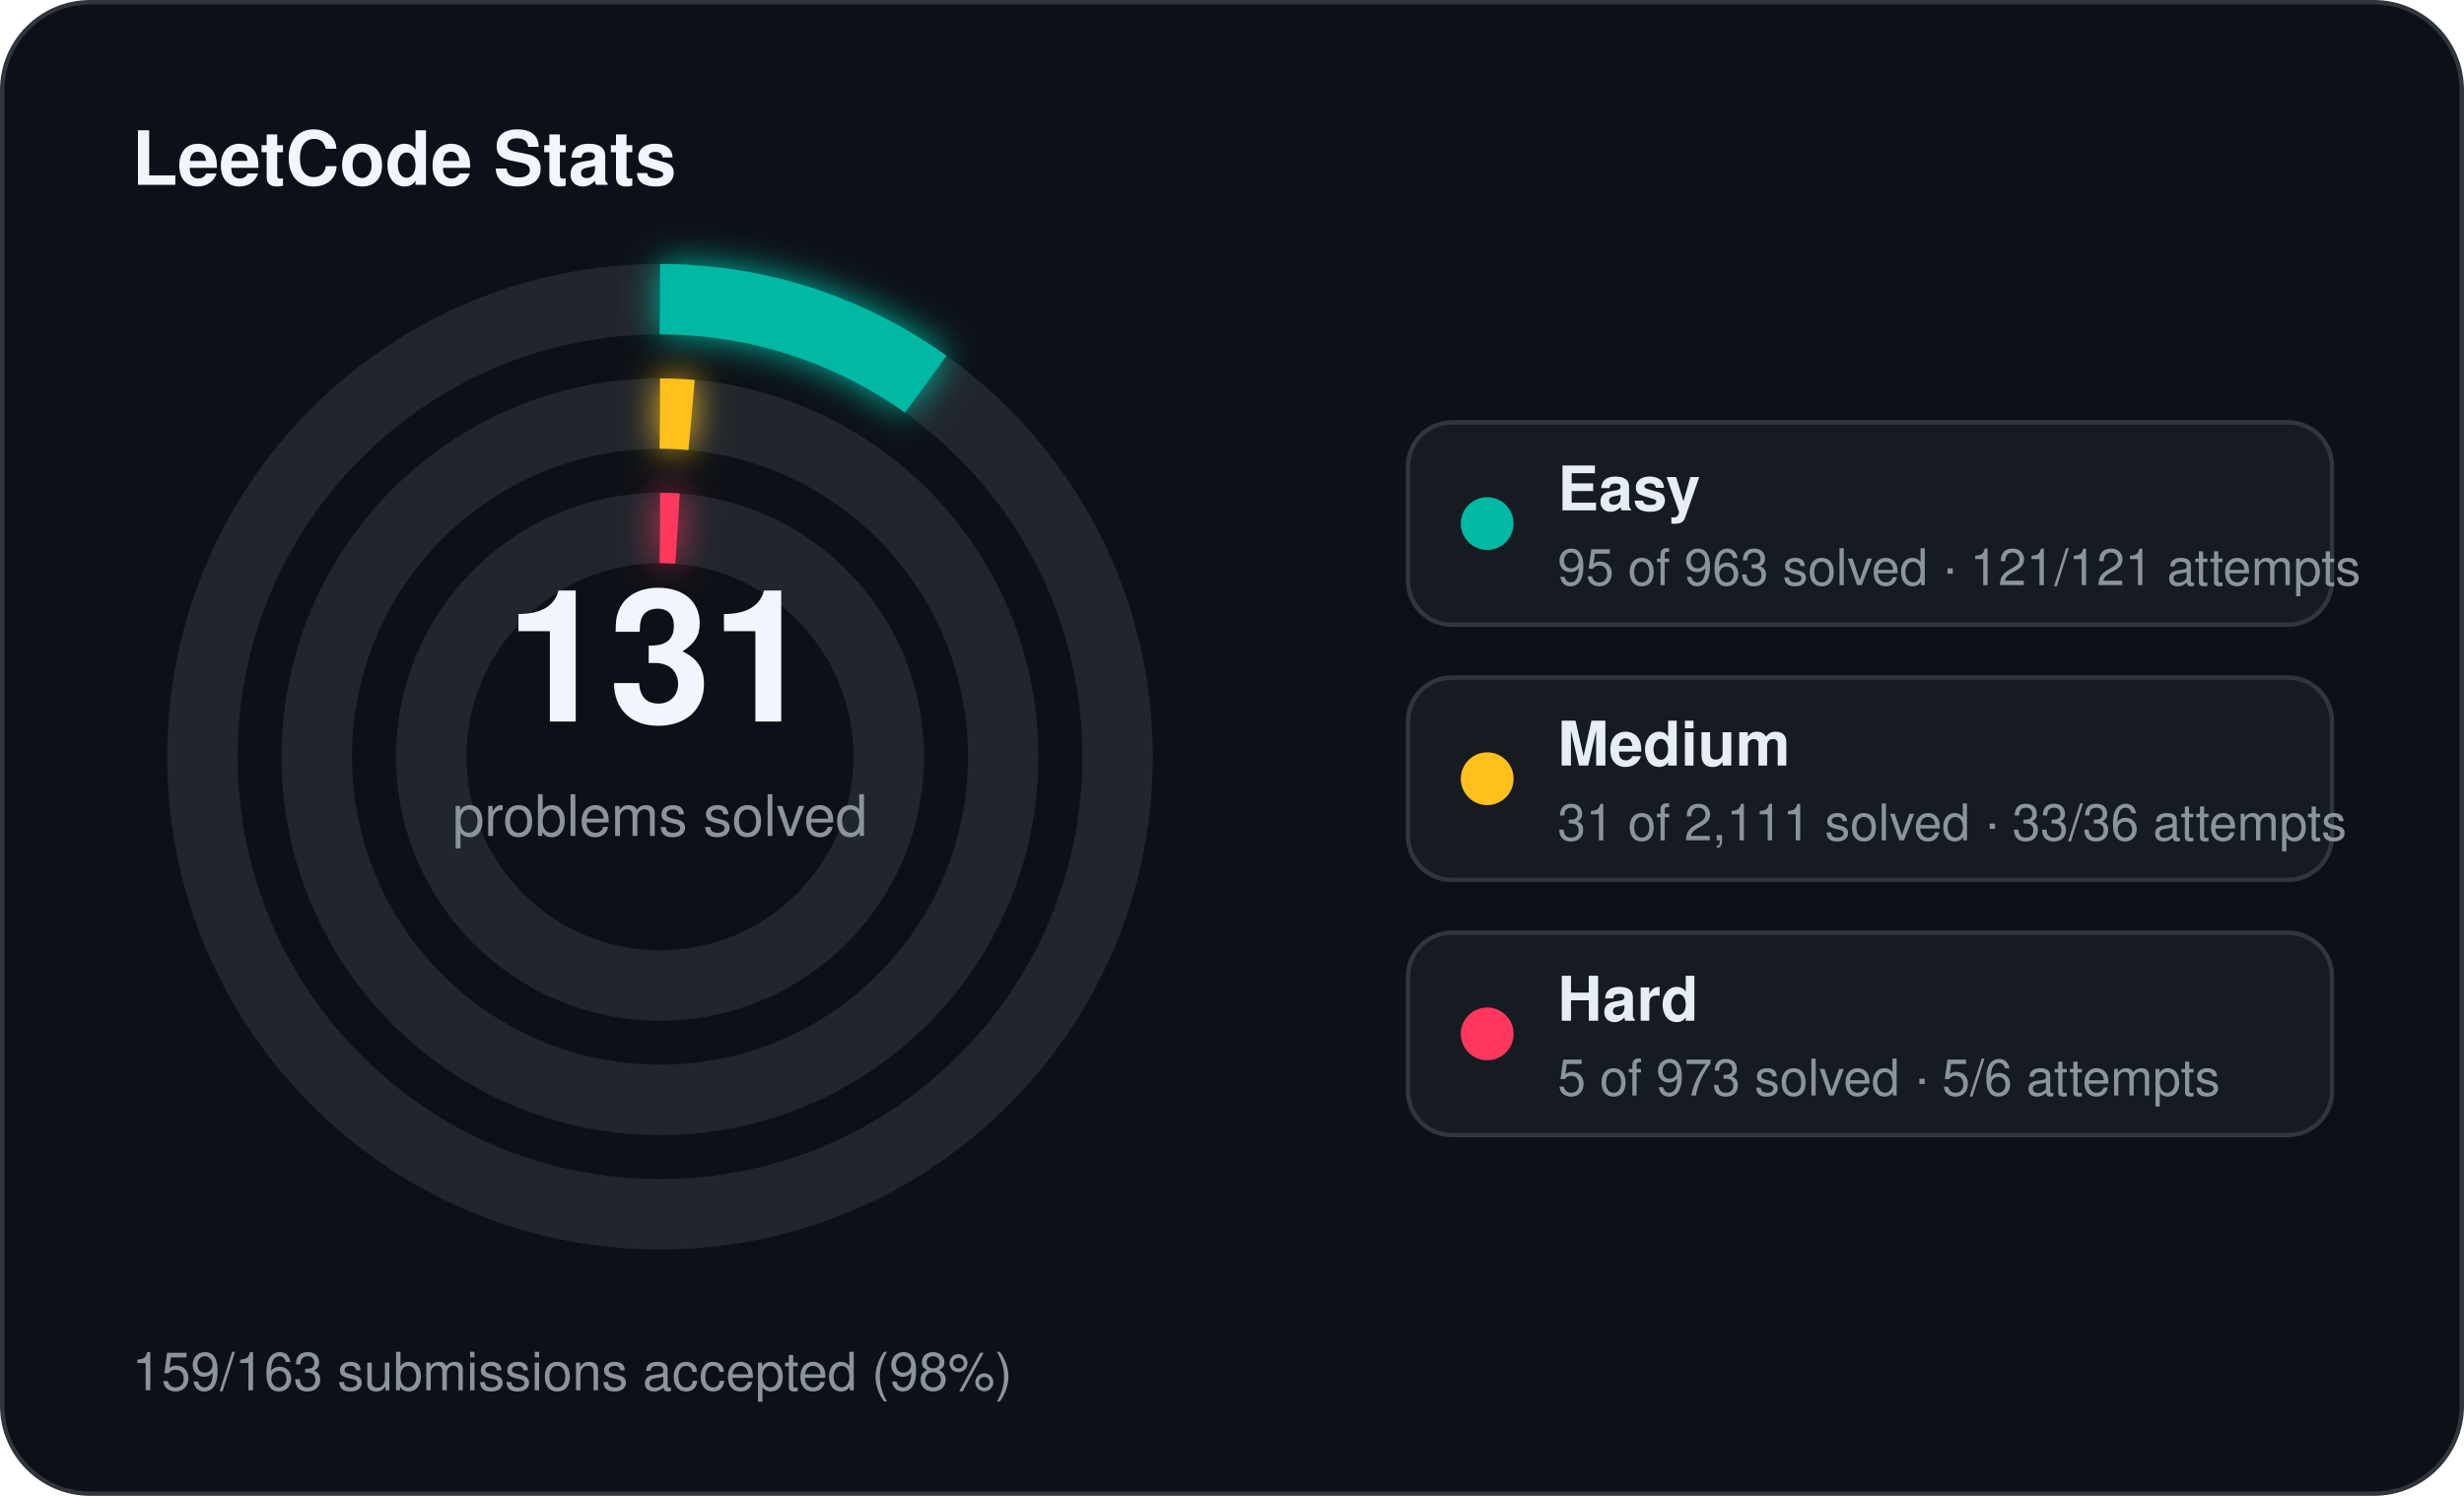
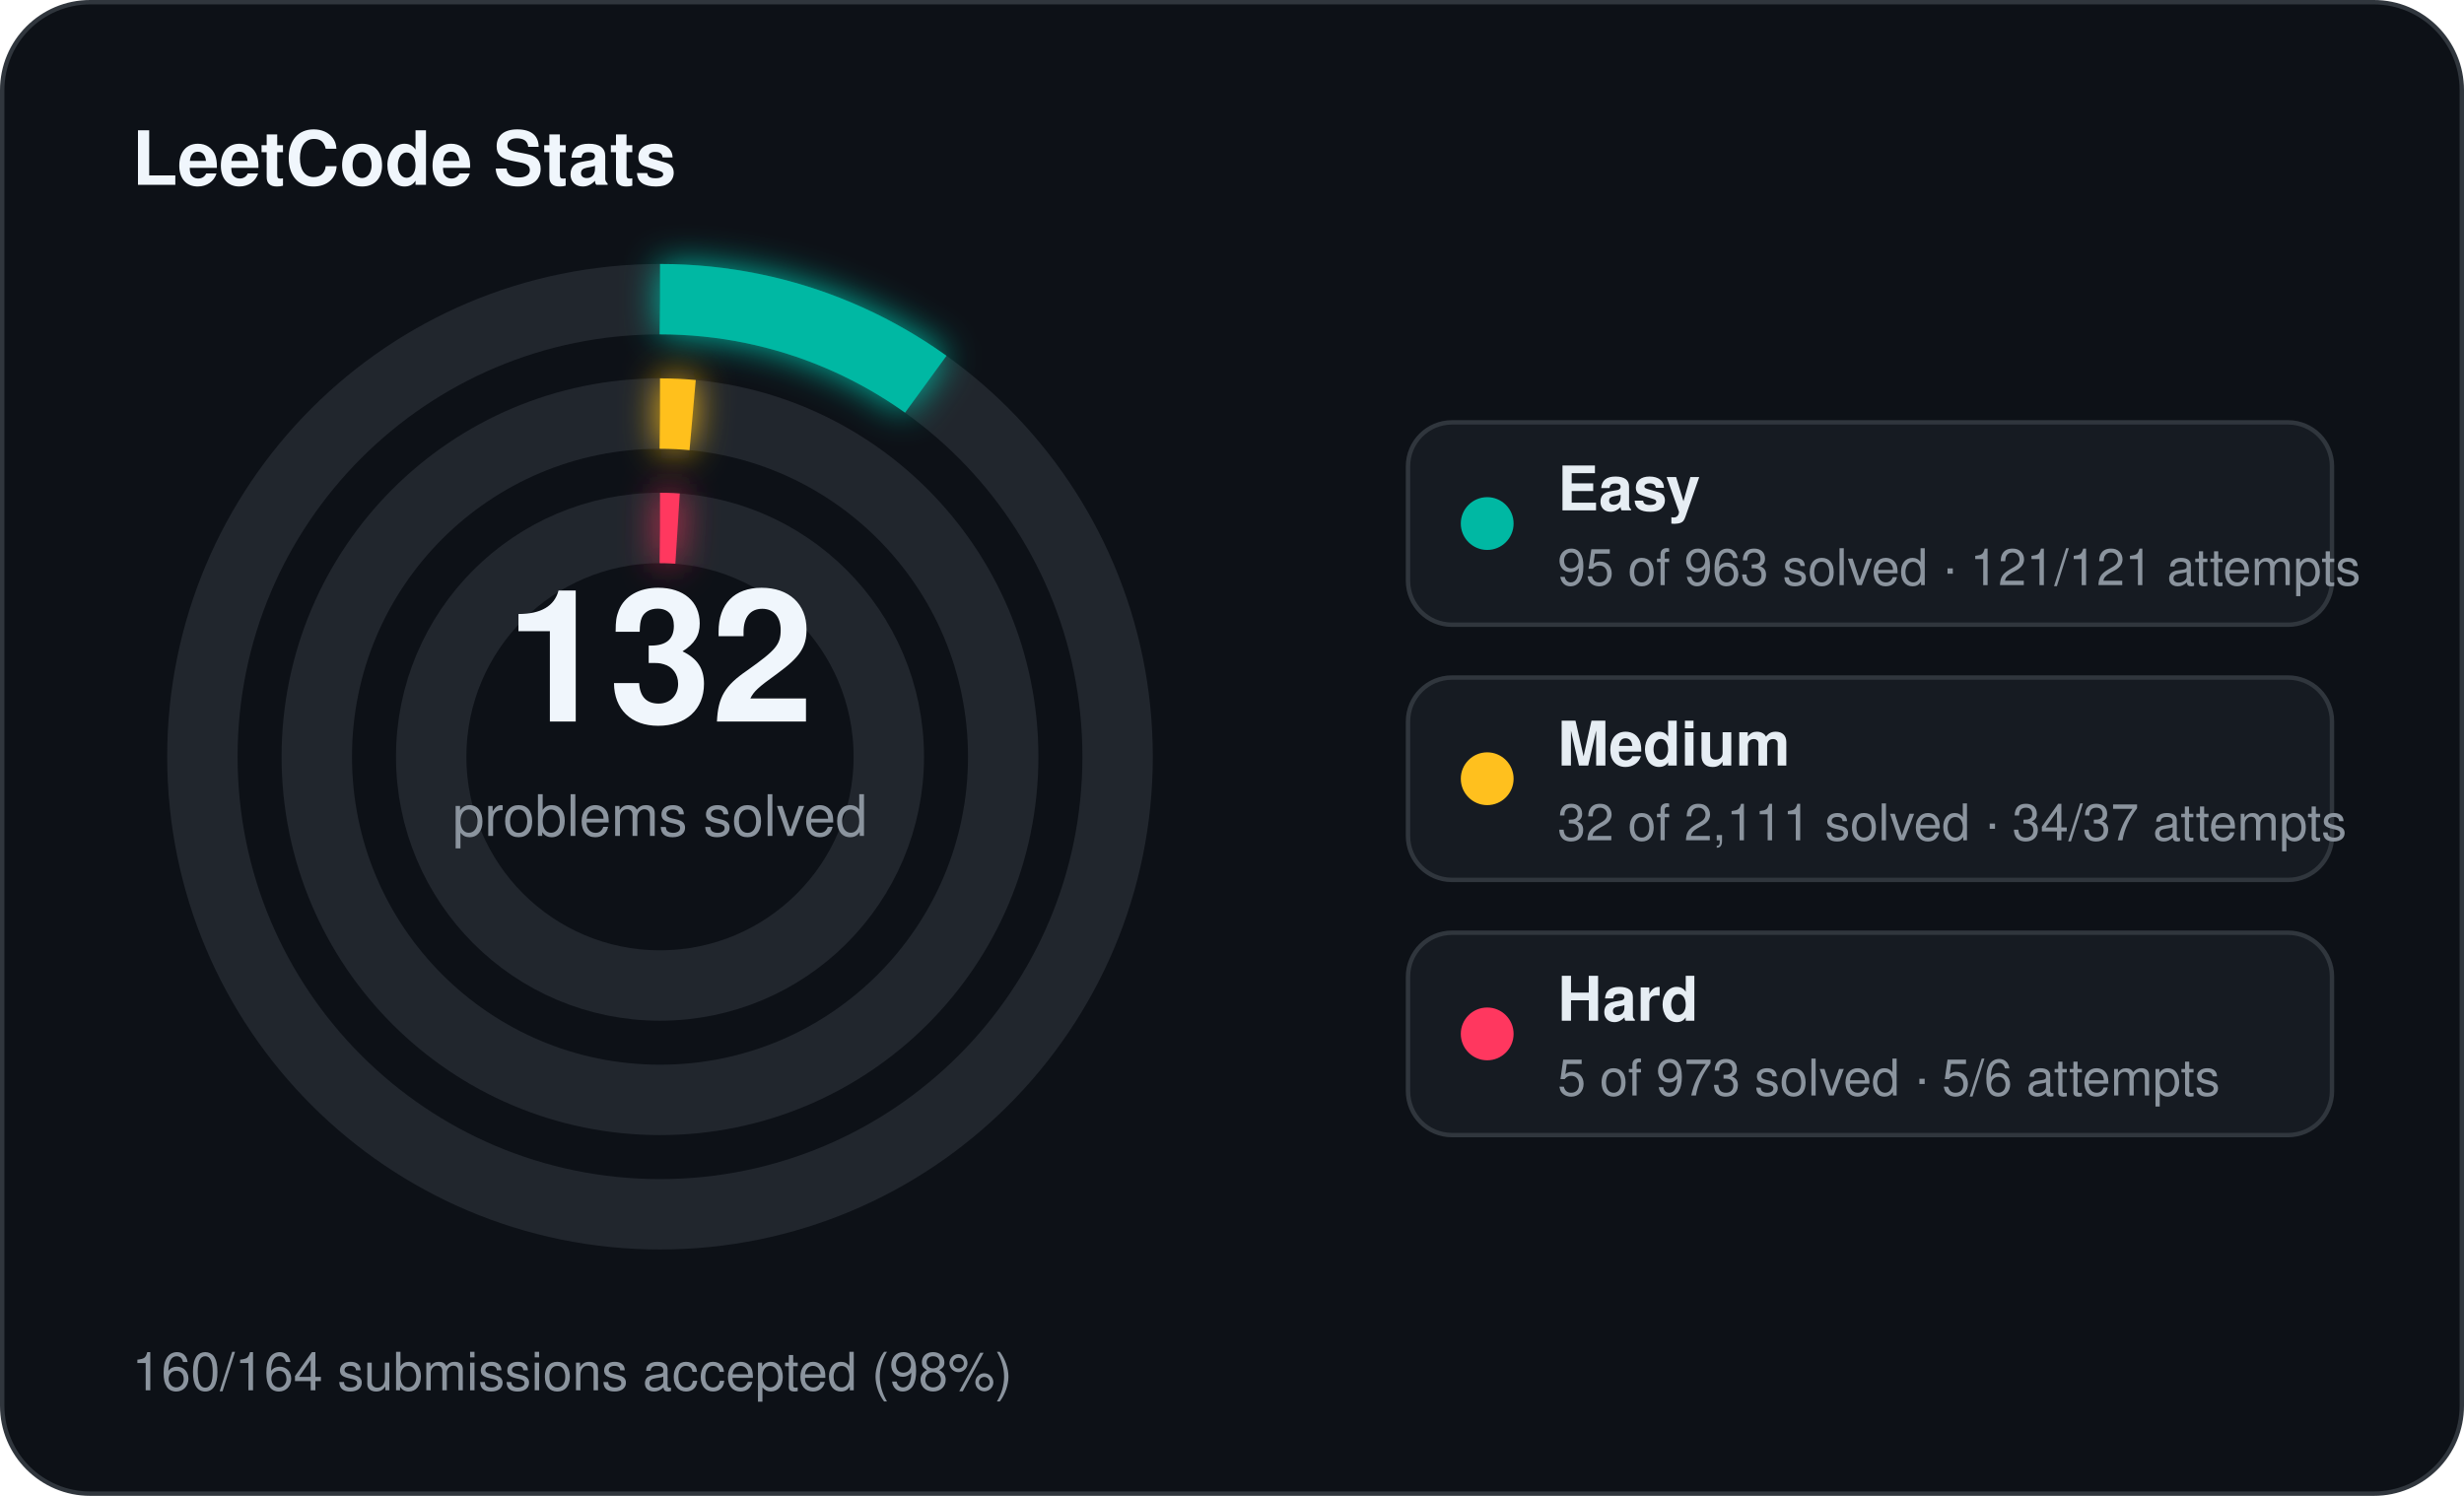
<svg xmlns="http://www.w3.org/2000/svg" width="560" height="340" viewBox="0 0 560 340">
  <defs>
    <filter id="stats-glow" x="-60%" y="-60%" width="220%" height="220%">
      <feGaussianBlur stdDeviation="4" result="blur" />
      <feMerge>
        <feMergeNode in="blur" />
        <feMergeNode in="SourceGraphic" />
      </feMerge>
    </filter>
  </defs>
  <rect x="0.5" y="0.5" width="559" height="339" rx="20" fill="#0d1117" stroke="#30363d" stroke-width="1" />
  <text x="30" y="42" fill="#f0f6fc" font-family="Segoe UI, Helvetica, Arial, sans-serif" font-size="17" font-weight="700">LeetCode Stats</text>
  <circle cx="150" cy="172" r="104" fill="none" stroke="#21262d" stroke-width="16" />
  <circle cx="150" cy="172" r="104" fill="none" stroke="#00b8a3" stroke-width="16" stroke-linecap="butt" stroke-dasharray="64.46 653.45" transform="rotate(-90 150 172)" filter="url(#stats-glow)" />
  <circle cx="150" cy="172" r="78" fill="none" stroke="#21262d" stroke-width="16" />
-   <circle cx="150" cy="172" r="78" fill="none" stroke="#ffc01e" stroke-width="16" stroke-linecap="butt" stroke-dasharray="7.20 490.09" transform="rotate(-90 150 172)" filter="url(#stats-glow)" />
+   <circle cx="150" cy="172" r="78" fill="none" stroke="#ffc01e" stroke-width="16" stroke-linecap="butt" stroke-dasharray="7.43 490.09" transform="rotate(-90 150 172)" filter="url(#stats-glow)" />
  <circle cx="150" cy="172" r="52" fill="none" stroke="#21262d" stroke-width="16" />
  <circle cx="150" cy="172" r="52" fill="none" stroke="#ff375f" stroke-width="16" stroke-linecap="butt" stroke-dasharray="4.00 326.73" transform="rotate(-90 150 172)" filter="url(#stats-glow)" />
-   <text x="150" y="164" text-anchor="middle" fill="#f0f6fc" font-family="Segoe UI, Helvetica, Arial, sans-serif" font-size="42" font-weight="700">131</text>
+   <text x="150" y="164" text-anchor="middle" fill="#f0f6fc" font-family="Segoe UI, Helvetica, Arial, sans-serif" font-size="42" font-weight="700">132</text>
  <text x="150" y="190" text-anchor="middle" fill="#8b949e" font-family="Segoe UI, Helvetica, Arial, sans-serif" font-size="13">problems solved</text>
  <rect x="320" y="96" width="210" height="46" rx="10" fill="#161b22" stroke="#30363d" stroke-width="1" />
  <circle cx="338" cy="119" r="6" fill="#00b8a3" />
  <text x="354" y="116" fill="#e6edf3" font-family="Segoe UI, Helvetica, Arial, sans-serif" font-size="14" font-weight="600">Easy</text>
  <text x="354" y="133" fill="#8b949e" font-family="Segoe UI, Helvetica, Arial, sans-serif" font-size="11.5">95 of 963 solved · 121/121 attempts</text>
  <rect x="320" y="154" width="210" height="46" rx="10" fill="#161b22" stroke="#30363d" stroke-width="1" />
  <circle cx="338" cy="177" r="6" fill="#ffc01e" />
  <text x="354" y="174" fill="#e6edf3" font-family="Segoe UI, Helvetica, Arial, sans-serif" font-size="14" font-weight="600">Medium</text>
-   <text x="354" y="191" fill="#8b949e" font-family="Segoe UI, Helvetica, Arial, sans-serif" font-size="11.5">31 of 2,111 solved · 33/36 attempts</text>
+   <text x="354" y="191" fill="#8b949e" font-family="Segoe UI, Helvetica, Arial, sans-serif" font-size="11.5">32 of 2,111 solved · 34/37 attempts</text>
  <rect x="320" y="212" width="210" height="46" rx="10" fill="#161b22" stroke="#30363d" stroke-width="1" />
  <circle cx="338" cy="235" r="6" fill="#ff375f" />
  <text x="354" y="232" fill="#e6edf3" font-family="Segoe UI, Helvetica, Arial, sans-serif" font-size="14" font-weight="600">Hard</text>
  <text x="354" y="249" fill="#8b949e" font-family="Segoe UI, Helvetica, Arial, sans-serif" font-size="11.5">5 of 973 solved · 5/6 attempts</text>
-   <text x="30" y="316" fill="#8b949e" font-family="Segoe UI, Helvetica, Arial, sans-serif" font-size="12">159/163 submissions accepted (98%)</text>
+   <text x="30" y="316" fill="#8b949e" font-family="Segoe UI, Helvetica, Arial, sans-serif" font-size="12">160/164 submissions accepted (98%)</text>
</svg>
